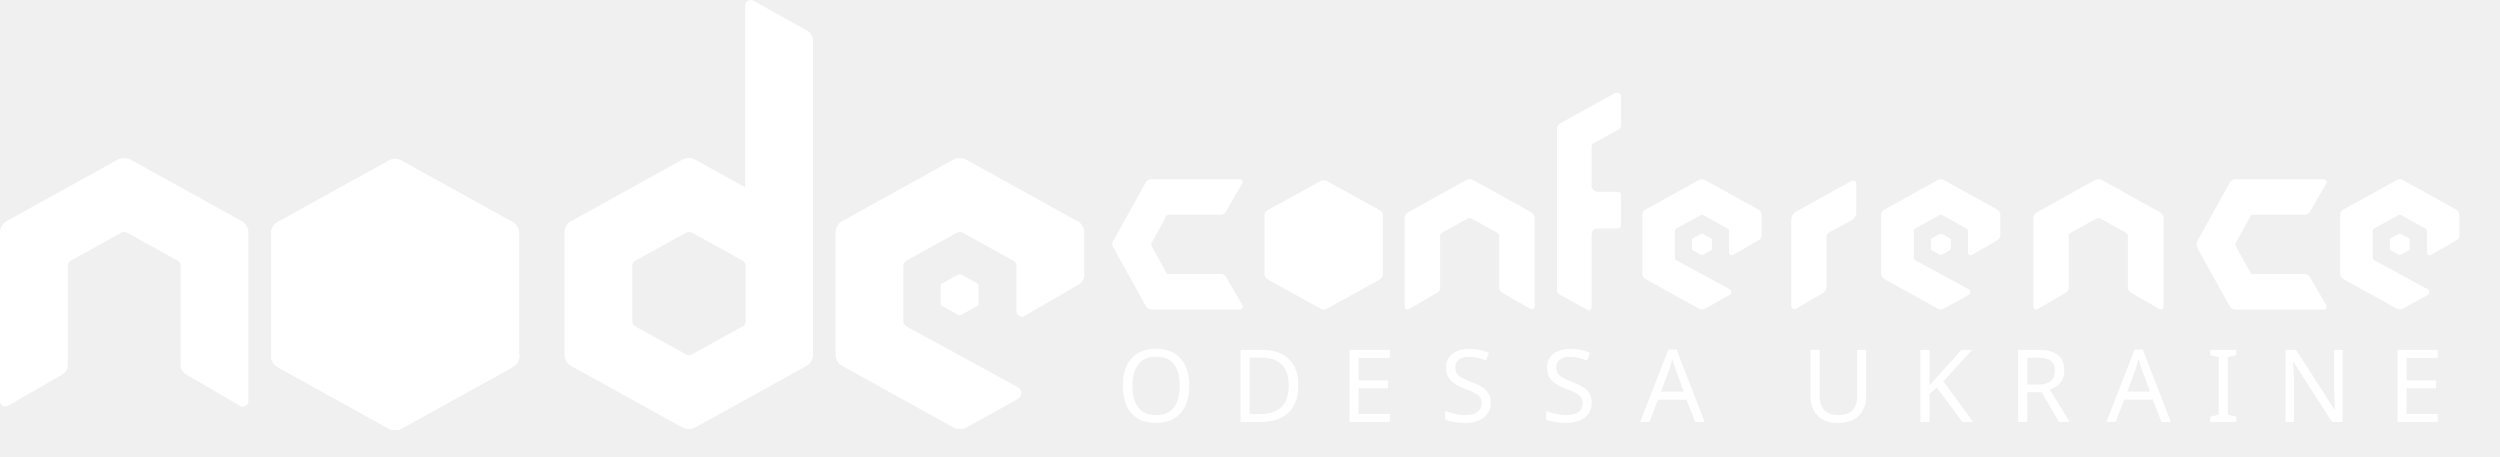
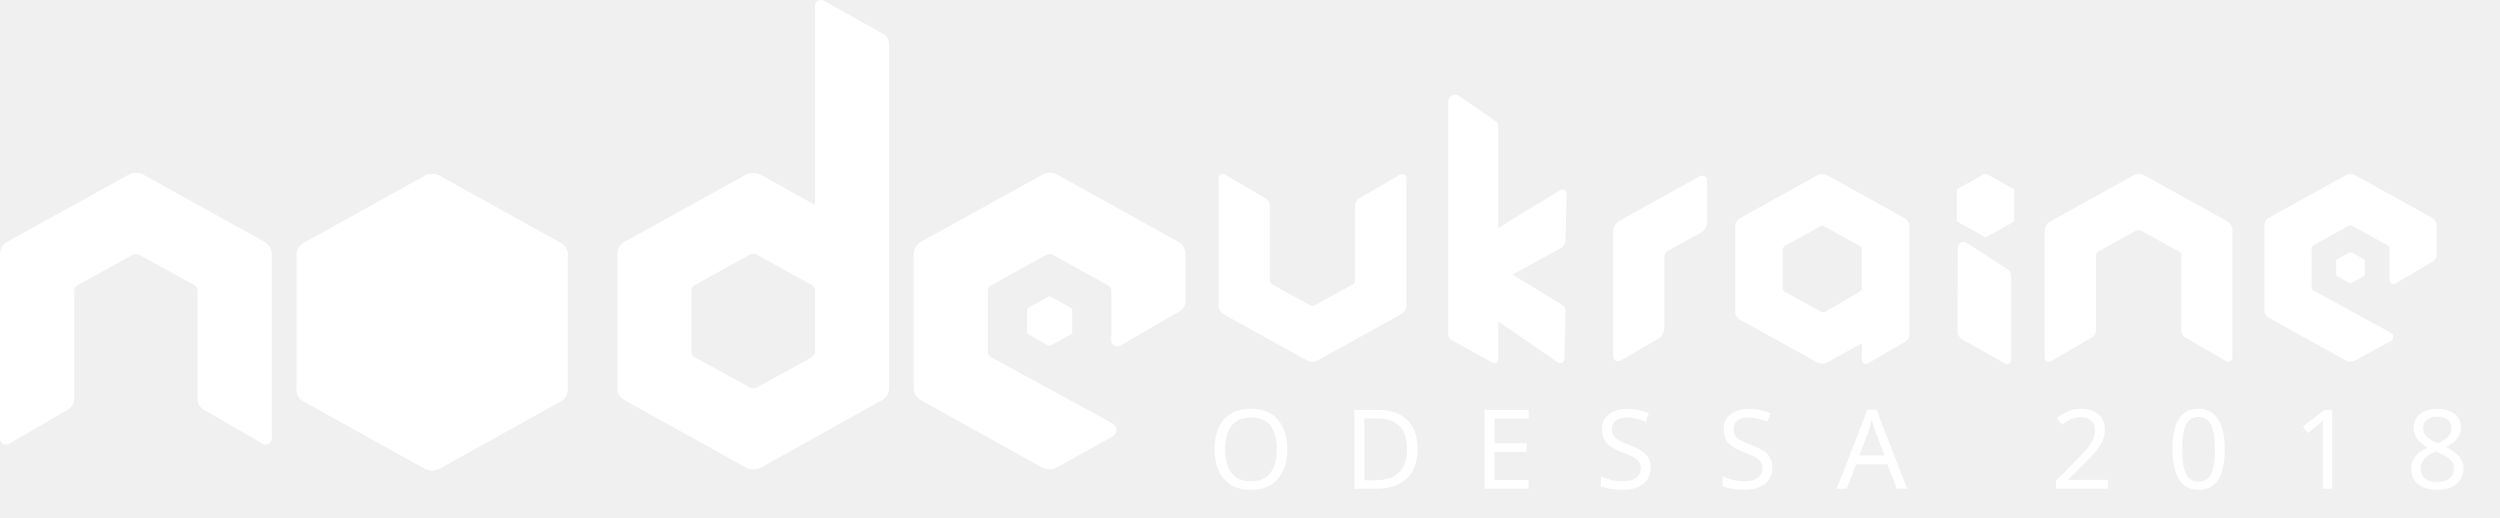
- <svg xmlns="http://www.w3.org/2000/svg" viewBox="0 0 774.58 141.32">
+ <svg xmlns="http://www.w3.org/2000/svg" viewBox="0 0 475.78 98.51">
  <defs>
    <style>.cls-1{fill:#fff}</style>
  </defs>
  <g id="Слой_2" data-name="Слой 2">
    <g id="Слой_1-2" data-name="Слой 1">
-       <path class="cls-1" d="M333.76 68.5l-34.33-19a4.4 4.4 0 0 0-4.15 0L261 68.5a4 4 0 0 0-2.13 3.5v37.85a4 4 0 0 0 2.13 3.55l34.33 19a4.31 4.31 0 0 0 4.15 0l15.85-8.77a2.11 2.11 0 0 0 0-3.69l-34.44-18.78a1.86 1.86 0 0 1-1-1.61V82.33a1.85 1.85 0 0 1 .9-1.56l15.64-8.64a2 2 0 0 1 1-.25 1.85 1.85 0 0 1 .93.25L314 80.79a1.76 1.76 0 0 1 .93 1.54V96.4a1.7 1.7 0 0 0 .84 1.47 1.75 1.75 0 0 0 1.69 0l16.79-9.73a3.37 3.37 0 0 0 1.67-2.92V72.05a4 4 0 0 0-2.08-3.55zm-213.4-18.67L86 68.82a4 4 0 0 0-2 3.45v38a4 4 0 0 0 2 3.46l34.32 19a4.5 4.5 0 0 0 4.16 0l34.32-19a4 4 0 0 0 2.08-3.44v-38a4 4 0 0 0-2.08-3.45l-34.32-19a4.42 4.42 0 0 0-4.16 0" />
-       <path class="cls-1" d="M297 85l-5.22 2.9a.58.58 0 0 0-.3.53v5.8a.58.58 0 0 0 .3.52l5.22 2.9a.76.76 0 0 0 .66 0l5.22-2.9a.59.59 0 0 0 .33-.52v-5.8a.59.59 0 0 0-.33-.53l-5.21-2.9a.7.7 0 0 0-.33-.07.82.82 0 0 0-.34.07M250.13 9.54L233.43.22a1.65 1.65 0 0 0-1.7 0 1.69 1.69 0 0 0-.84 1.45v56.39l-15.42-8.56a4.4 4.4 0 0 0-4.15 0L177 68.5a4 4 0 0 0-2.08 3.44v38a3.94 3.94 0 0 0 2.08 3.46l34.33 19a4.48 4.48 0 0 0 4.15 0l34.33-19a4 4 0 0 0 2.08-3.44V12.52a3.46 3.46 0 0 0-1.75-3zM230 101.16l-15.61 8.63a1.91 1.91 0 0 1-1.88 0l-15.61-8.63a1.8 1.8 0 0 1-1-1.56V82.33a1.81 1.81 0 0 1 1-1.59l15.61-8.63a1.92 1.92 0 0 1 1-.23 2.29 2.29 0 0 1 .95.23l15.58 8.63a1.83 1.83 0 0 1 1 1.59V99.6a1.81 1.81 0 0 1-.93 1.56zM120.36 49.83L84 110.29a4 4 0 0 0 2 3.44l34.32 19a4.5 4.5 0 0 0 4.16 0l36.4-60.48a4 4 0 0 0-2.08-3.45l-34.32-19a4.42 4.42 0 0 0-4.16 0" />
-       <path class="cls-1" d="M120.36 49.83L86 68.82a4 4 0 0 0-2 3.45l36.4 60.48a4.5 4.5 0 0 0 4.16 0l34.32-19a4 4 0 0 0 2.08-3.44l-36.4-60.46a4.48 4.48 0 0 0-2.08-.52 4.15 4.15 0 0 0-2.08.52m288.73 6.3l-16.33 9a1.92 1.92 0 0 0-1 1.64v18.13a1.9 1.9 0 0 0 1 1.64l16.33 9a2.16 2.16 0 0 0 2 0l16.33-9a1.9 1.9 0 0 0 1-1.64V66.83a1.9 1.9 0 0 0-1-1.64l-16.33-9a2.16 2.16 0 0 0-2 0" />
-       <path class="cls-1" d="M409.13 56.15l-17.32 28.77a1.9 1.9 0 0 0 1 1.64l16.33 9a2.16 2.16 0 0 0 2 0l17.32-28.78a1.9 1.9 0 0 0-1-1.64l-16.33-9a2.16 2.16 0 0 0-2 0" />
-       <path class="cls-1" d="M409.13 56.15l-16.33 9a1.92 1.92 0 0 0-1 1.64l17.32 28.78a2.16 2.16 0 0 0 2 0l16.33-9a1.9 1.9 0 0 0 1-1.64l-17.34-28.78a2.22 2.22 0 0 0-1-.24 2 2 0 0 0-1 .24m118.03 16.24l-2.74 1.52a.29.29 0 0 0-.15.27v3a.3.3 0 0 0 .15.28l2.74 1.54a.43.43 0 0 0 .35 0l2.74-1.52a.32.32 0 0 0 .17-.28v-3a.31.31 0 0 0-.17-.27l-2.74-1.52a.37.37 0 0 0-.18 0 .38.38 0 0 0-.17 0" />
-       <path class="cls-1" d="M544.78 64.93l-16.47-9.12a2.11 2.11 0 0 0-2 0l-16.47 9.12a1.92 1.92 0 0 0-1 1.69v18.16a1.92 1.92 0 0 0 1 1.69l16.47 9.13a2.07 2.07 0 0 0 2 0l7.6-4.21a1 1 0 0 0 0-1.77l-16.52-9a.92.92 0 0 1-.46-.78v-8.28a.9.9 0 0 1 .43-.75l7.5-4.14a1 1 0 0 1 .46-.12.87.87 0 0 1 .45.12l7.5 4.16a.84.84 0 0 1 .45.73v6.75a.81.81 0 0 0 .4.71.86.86 0 0 0 .81 0l8.07-4.68a1.61 1.61 0 0 0 .8-1.4v-6.31a1.93 1.93 0 0 0-1-1.7zm198.59 7.46l-2.74 1.52a.29.29 0 0 0-.16.27v3a.29.29 0 0 0 .16.28l2.74 1.54a.4.4 0 0 0 .34 0l2.74-1.52a.32.32 0 0 0 .17-.28v-3a.31.31 0 0 0-.17-.27l-2.74-1.52a.38.38 0 0 0-.34 0" />
-       <path class="cls-1" d="M761 64.93l-16.47-9.12a2.11 2.11 0 0 0-2 0l-16.47 9.12a1.92 1.92 0 0 0-1 1.69v18.16a1.92 1.92 0 0 0 1 1.69l16.47 9.13a2.07 2.07 0 0 0 2 0l7.61-4.21a1 1 0 0 0 0-1.77l-16.52-9a.91.91 0 0 1-.47-.78v-8.28a.91.91 0 0 1 .44-.75l7.5-4.14a.93.93 0 0 1 .46-.12.86.86 0 0 1 .44.12l7.5 4.16a.82.82 0 0 1 .45.73v6.75a.82.82 0 0 0 .41.71.86.86 0 0 0 .81 0l8.05-4.67a1.61 1.61 0 0 0 .8-1.4v-6.32a1.93 1.93 0 0 0-1-1.7zm-159.84 7.46l-2.73 1.52a.29.29 0 0 0-.16.27v3a.29.29 0 0 0 .16.28l2.73 1.54a.43.43 0 0 0 .35 0l2.74-1.52a.32.32 0 0 0 .17-.28v-3a.31.31 0 0 0-.17-.27l-2.74-1.52a.35.35 0 0 0-.17 0 .39.39 0 0 0-.18 0" />
-       <path class="cls-1" d="M618.8 64.93l-16.47-9.12a2.11 2.11 0 0 0-2 0l-16.47 9.12a1.92 1.92 0 0 0-1 1.69v18.16a1.92 1.92 0 0 0 1 1.69l16.47 9.13a2.07 2.07 0 0 0 2 0l7.61-4.21a1 1 0 0 0 0-1.77l-16.53-9a.92.92 0 0 1-.46-.78v-8.28a.91.91 0 0 1 .44-.75l7.5-4.14a.93.93 0 0 1 .46-.12.86.86 0 0 1 .44.12l7.5 4.16a.82.82 0 0 1 .45.73v6.75a.82.82 0 0 0 .41.71.86.86 0 0 0 .81 0l8-4.67a1.61 1.61 0 0 0 .8-1.4v-6.32a1.93 1.93 0 0 0-1-1.7zM74.88 68.5l-34.32-19a4.42 4.42 0 0 0-4.16 0l-34.32 19A4 4 0 0 0 0 72v52.23a1.73 1.73 0 0 0 .85 1.48 1.7 1.7 0 0 0 1.69 0L19.33 116a3.39 3.39 0 0 0 1.67-3V82.33a1.79 1.79 0 0 1 .9-1.56l15.63-8.64a2 2 0 0 1 1.92 0l15.63 8.64a1.85 1.85 0 0 1 .9 1.56V113a3.38 3.38 0 0 0 1.66 3l16.78 9.76a1.7 1.7 0 0 0 1.69 0 1.73 1.73 0 0 0 .85-1.48V72.05a4 4 0 0 0-2.08-3.55zm399.58-2.72l-18-10a2.32 2.32 0 0 0-2.17 0l-18 10a2.11 2.11 0 0 0-1.09 1.84V95a.89.89 0 0 0 .45.77.87.87 0 0 0 .88 0l8.79-5.11a1.76 1.76 0 0 0 .87-1.53V73a1 1 0 0 1 .47-.82l8.18-4.52a1.06 1.06 0 0 1 1 0l8.18 4.52a1 1 0 0 1 .47.82v16.09a1.76 1.76 0 0 0 .87 1.53l8.79 5.11a.89.89 0 0 0 1.33-.77V67.64a2.12 2.12 0 0 0-1.09-1.86zm194.8 0l-18-10a2.26 2.26 0 0 0-1.09-.27 2.29 2.29 0 0 0-1.09.27l-18 10a2.09 2.09 0 0 0-1.09 1.84V95a.89.89 0 0 0 1.33.77l8.78-5.11a1.75 1.75 0 0 0 .88-1.53V73a.93.93 0 0 1 .47-.82l8.18-4.52a1 1 0 0 1 1 0l8.18 4.52a1 1 0 0 1 .48.82v16.09a1.76 1.76 0 0 0 .87 1.53l8.84 5.11a.89.89 0 0 0 1.33-.77V67.64a2.11 2.11 0 0 0-1.08-1.86zm-314.35-9.13l-10 18a2.26 2.26 0 0 0-.27 1.09 2.29 2.29 0 0 0 .36 1.06l10 18a2.09 2.09 0 0 0 1.84 1.09h27.34a.91.91 0 0 0 .77-.44.89.89 0 0 0 0-.89l-5.11-8.78a1.75 1.75 0 0 0-1.53-.88h-16.16a.93.93 0 0 1-.82-.47l-4.52-8.18a1 1 0 0 1 0-1l4.52-8.25a1 1 0 0 1 .82-.48h16.07a1.74 1.74 0 0 0 1.53-.87l5.11-8.78a.89.89 0 0 0 0-.89.91.91 0 0 0-.77-.44h-27.32a2.11 2.11 0 0 0-1.86 1.08zm335.91 0l-10 18a2.26 2.26 0 0 0-.27 1.09 2.29 2.29 0 0 0 .27 1.09l10 18a2.1 2.1 0 0 0 1.84 1.09H720a.89.89 0 0 0 .77-1.33l-5.11-8.78a1.75 1.75 0 0 0-1.53-.88h-16.07a.93.93 0 0 1-.82-.47l-4.52-8.18a1 1 0 0 1 0-1l4.52-8.28a1 1 0 0 1 .82-.48h16.07a1.74 1.74 0 0 0 1.53-.87l5.11-8.78a.89.89 0 0 0-.77-1.33h-27.32a2.12 2.12 0 0 0-1.86 1.08zm-197.7 38.73a.93.93 0 0 1-1.05.76l-8.78-4.85a1.67 1.67 0 0 1-.89-1.42V40.59a2.46 2.46 0 0 1 .87-2.28l17.06-9.46s1.42-.51 1.93.58v9.37a1.44 1.44 0 0 1-.94 1.39l-7.6 4.2a1.26 1.26 0 0 0-.59 1.12l-.01 49.87z" />
-       <path class="cls-1" d="M493.13 58s.57 1.42 1.84 1.42h6.19a1.07 1.07 0 0 1 1.1 1.2v9.23s-.18.93-.93.93h-6.41a1.8 1.8 0 0 0-1.79 2h-4.83v-9.46zm63.46 37.58l8-4.68s1.35-.38 1.35-2.81V73.67a1.66 1.66 0 0 1 .72-1.61l7.42-4.06a2.86 2.86 0 0 0 1.06-2.56V56.6a1.08 1.08 0 0 0-1.59-.49l-17.25 9.55A2.85 2.85 0 0 0 555 68v26.77a1.05 1.05 0 0 0 1.59.81z" />
-       <text transform="translate(345.98 130.73)" font-size="31.26" font-family="Stolzl-Book,Stolzl" letter-spacing=".35em" fill="#fff">ODE<tspan x="100.19" y="0" letter-spacing=".36em">S</tspan>
-         <tspan x="131.48" y="0" letter-spacing=".34em">S</tspan>
-         <tspan x="162.21" y="0">A UKRAINE</tspan>
+       <path class="cls-1" d="M80.85 33.47l-23 12.76a2.68 2.68 0 0 0-1.4 2.32v25.54a2.65 2.65 0 0 0 1.4 2.31l23 12.78a3.07 3.07 0 0 0 2.8 0l23-12.78a2.68 2.68 0 0 0 1.4-2.31V48.55a2.68 2.68 0 0 0-1.4-2.32l-23-12.76a3 3 0 0 0-2.8 0m118.66 22.99l-3.84 2.13a.42.42 0 0 0-.22.38v4.26a.42.42 0 0 0 .22.39l3.84 2.13a.57.57 0 0 0 .48 0l3.84-2.13a.43.43 0 0 0 .23-.39V59a.43.43 0 0 0-.23-.38L200 56.46a.48.48 0 0 0-.24-.06.5.5 0 0 0-.24.06M168 6.41L156.81.15a1.11 1.11 0 0 0-1.14 0 1.12 1.12 0 0 0-.57 1V39l-10.35-5.75a3 3 0 0 0-2.8 0L118.9 46a2.68 2.68 0 0 0-1.4 2.31v25.55a2.65 2.65 0 0 0 1.4 2.32L142 89a3.07 3.07 0 0 0 2.8 0l23-12.82a2.68 2.68 0 0 0 1.4-2.32V8.41a2.3 2.3 0 0 0-1.18-2zM154.48 68L144 73.75a1.29 1.29 0 0 1-1.26 0L132.24 68a1.19 1.19 0 0 1-.64-1V55.3a1.21 1.21 0 0 1 .64-1.06l10.49-5.8a1.21 1.21 0 0 1 .64-.15 1.43 1.43 0 0 1 .64.15l10.47 5.8a1.22 1.22 0 0 1 .64 1.06v11.6a1.2 1.2 0 0 1-.62 1z" />
+       <path class="cls-1" d="M80.85 33.47L56.4 74.09a2.65 2.65 0 0 0 1.4 2.31l23 12.78a3.07 3.07 0 0 0 2.8 0l24.5-40.63a2.68 2.68 0 0 0-1.4-2.32l-23-12.76a3 3 0 0 0-2.8 0" />
+       <path class="cls-1" d="M80.85 33.47l-23 12.76a2.68 2.68 0 0 0-1.4 2.32l24.4 40.63a3.07 3.07 0 0 0 2.8 0l23-12.78a2.68 2.68 0 0 0 1.4-2.31l-24.4-40.62a3.09 3.09 0 0 0-1.4-.35 2.85 2.85 0 0 0-1.4.35m296.72-.28l-4.87 2.7a.58.58 0 0 0-.3.49v5.4a.59.59 0 0 0 .3.49l4.87 2.7a.68.68 0 0 0 .59 0l4.88-2.7a.58.58 0 0 0 .29-.49v-5.4a.57.57 0 0 0-.29-.49l-4.88-2.7a.59.59 0 0 0-.29-.07.6.6 0 0 0-.3.07" />
+       <path class="cls-1" d="M377.57 33.19l-5.17 8.59a.59.59 0 0 0 .3.49l4.87 2.7a.68.68 0 0 0 .59 0l5.17-8.59a.57.57 0 0 0-.29-.49l-4.88-2.7a.59.59 0 0 0-.29-.07.6.6 0 0 0-.3.07" />
+       <path class="cls-1" d="M377.57 33.19l-4.87 2.7a.58.58 0 0 0-.3.49l5.17 8.62a.68.68 0 0 0 .59 0l4.88-2.7a.58.58 0 0 0 .29-.49l-5.17-8.59a.73.73 0 0 0-.29-.07.6.6 0 0 0-.3.07M224.2 46l-23-12.76a3 3 0 0 0-2.8 0L175.3 46a2.69 2.69 0 0 0-1.4 2.37v25.44a2.69 2.69 0 0 0 1.4 2.37l23 12.78a3 3 0 0 0 2.8 0l10.64-5.9a1.42 1.42 0 0 0 0-2.48L188.64 68a1.25 1.25 0 0 1-.64-1.08V55.3a1.23 1.23 0 0 1 .61-1l10.5-5.8a1.23 1.23 0 0 1 .64-.17 1.11 1.11 0 0 1 .62.17l10.51 5.81a1.19 1.19 0 0 1 .62 1v9.46a1.17 1.17 0 0 0 .57 1 1.21 1.21 0 0 0 1.14 0l11.27-6.53a2.27 2.27 0 0 0 1.12-2V48.4a2.72 2.72 0 0 0-1.4-2.4zm222.97 2l-2.43 1.35a.27.27 0 0 0-.14.24v2.7a.27.27 0 0 0 .14.25l2.43 1.35a.39.39 0 0 0 .3 0l2.43-1.35a.28.28 0 0 0 .15-.25v-2.7a.28.28 0 0 0-.15-.24L447.47 48a.33.33 0 0 0-.15 0 .4.4 0 0 0-.15 0" />
+       <path class="cls-1" d="M462.81 41.42l-14.61-8.08a1.87 1.87 0 0 0-1.76 0l-14.61 8.08a1.72 1.72 0 0 0-.89 1.5V59a1.7 1.7 0 0 0 .89 1.5l14.61 8.1a1.83 1.83 0 0 0 1.76 0l6.8-3.71a.89.89 0 0 0 0-1.56l-14.65-8a.78.78 0 0 1-.41-.68v-7.34a.78.78 0 0 1 .38-.66l6.59-3.65a.87.87 0 0 1 .41-.11.8.8 0 0 1 .4.11l6.65 3.69a.74.74 0 0 1 .39.65v6a.74.74 0 0 0 .37.63.75.75 0 0 0 .71 0l7.16-4.19a1.46 1.46 0 0 0 .71-1.25v-5.59a1.74 1.74 0 0 0-.89-1.52zM50.3 46l-23-12.76a3 3 0 0 0-2.8 0L1.4 46A2.72 2.72 0 0 0 0 48.38v35.09a1.15 1.15 0 0 0 .57 1 1.16 1.16 0 0 0 1.14 0L13 77.9a2.25 2.25 0 0 0 1.12-2V55.3a1.18 1.18 0 0 1 .61-1l10.5-5.8a1.32 1.32 0 0 1 1.28 0L37 54.26a1.23 1.23 0 0 1 .61 1v20.68a2.25 2.25 0 0 0 1.12 2L50 84.46a1.14 1.14 0 0 0 1.71-1V48.4A2.72 2.72 0 0 0 50.3 46zm233.88 8.75a.87.87 0 0 1 .43-.72l12.5-6.86a1.57 1.57 0 0 0 .82-1.33l.22-9a.8.8 0 0 0-.38-.69.82.82 0 0 0-.79 0l-19.07 11.64a1.87 1.87 0 0 0-1 1.64" />
+       <path class="cls-1" d="M277.14 54.64a1.87 1.87 0 0 0 .89 1.67L296.53 69a.77.77 0 0 0 .79 0 .8.8 0 0 0 .41-.67l.21-9a1.56 1.56 0 0 0-.75-1.37L285 50.51a.84.84 0 0 1-.4-.73m139.4-7.6l-15.94-8.82a1.88 1.88 0 0 0-1-.24 1.91 1.91 0 0 0-1 .24l-15.93 8.82a1.87 1.87 0 0 0-1 1.64v24.24a.79.79 0 0 0 .4.69.78.78 0 0 0 .78 0l7.79-4.53a1.58 1.58 0 0 0 .78-1.36V48.6a.8.8 0 0 1 .42-.72l7.25-4a.94.94 0 0 1 .89 0l7.26 4a.86.86 0 0 1 .42.72v14.26a1.57 1.57 0 0 0 .77 1.36l7.79 4.53a.8.8 0 0 0 .79 0 .81.81 0 0 0 .39-.69V43.83a1.87 1.87 0 0 0-1-1.65zM232.83 59.8l15.94 8.82a2.06 2.06 0 0 0 1.93 0l15.94-8.82a1.9 1.9 0 0 0 1-1.64V33.91a.79.79 0 0 0-1.18-.68l-7.79 4.53a1.58 1.58 0 0 0-.78 1.36v14.26a.83.83 0 0 1-.41.72l-7.26 4a.94.94 0 0 1-.89 0l-7.26-4a.86.86 0 0 1-.42-.72V39.12a1.57 1.57 0 0 0-.77-1.36l-7.79-4.53a.79.79 0 0 0-1.18.68v24.24a1.9 1.9 0 0 0 1 1.65z" />
+       <path class="cls-1" d="M276.32 18.16c-.81.39-.71 1.68-.71 1.68v43.7a1.45 1.45 0 0 0 .79 1.26l7.79 4.3a.81.81 0 0 0 .93-.66V24.2a1.17 1.17 0 0 0-.32-1c-.41-.36-7.4-5.12-7.4-5.12a1.51 1.51 0 0 0-1.08.08zm32.1 50.46l7.14-4.16s1.19-.33 1.19-2.49V49.18a1.49 1.49 0 0 1 .65-1.43l6.53-3.61a2.51 2.51 0 0 0 .94-2.27V34a1 1 0 0 0-1.41-.44l-15.3 8.47a2.55 2.55 0 0 0-1.16 2.11V67.9a.93.93 0 0 0 1.42.72zm54.05-27.1l-14.77-8.18a1.93 1.93 0 0 0-1.79 0l-14.78 8.18a1.73 1.73 0 0 0-.89 1.52v16.29a1.73 1.73 0 0 0 .89 1.52L345.91 69a1.89 1.89 0 0 0 1.79 0l6.82-3.78a.9.9 0 0 0 0-1.58l-14.82-8.09a.8.8 0 0 1-.42-.69v-7.39a.81.81 0 0 1 .39-.67l6.73-3.71a.77.77 0 0 1 .41-.11.69.69 0 0 1 .4.11l6.73 3.72a.75.75 0 0 1 .4.66v21.07a.74.74 0 0 0 .37.64.76.76 0 0 0 .73 0l7.21-4.18a1.45 1.45 0 0 0 .72-1.26V43.05a1.74 1.74 0 0 0-.9-1.53z" />
+       <path class="cls-1" d="M346.8 59.47s0 .1.46-.09 6.86-4 6.86-4a.59.59 0 0 0 .21-.4l2.57 2.09-1 4.84-.9 3.17-2.71-.5zm25.75 3.74a1.88 1.88 0 0 0 .85 1.36l8.33 4.68s1 .19 1-.72V52.45a1.53 1.53 0 0 0-.76-1.26c-.8-.54-8-5.16-8-5.16a1.16 1.16 0 0 0-1.37 1.2z" />
+       <text transform="translate(229.87 93.01)" font-size="21" font-family="Stolzl-Book,Stolzl" letter-spacing=".45em" fill="#fff">ODE<tspan x="73.73" y="0" letter-spacing=".46em">S</tspan>
+         <tspan x="96.89" y="0" letter-spacing=".44em">S</tspan>
+         <tspan x="119.68" y="0">A </tspan>
+         <tspan x="160.4" y="0" letter-spacing=".44em">2</tspan>
+         <tspan x="182.55" y="0" letter-spacing=".46em">0</tspan>
+         <tspan x="206.53" y="0">18</tspan>
      </text>
    </g>
  </g>
</svg>
